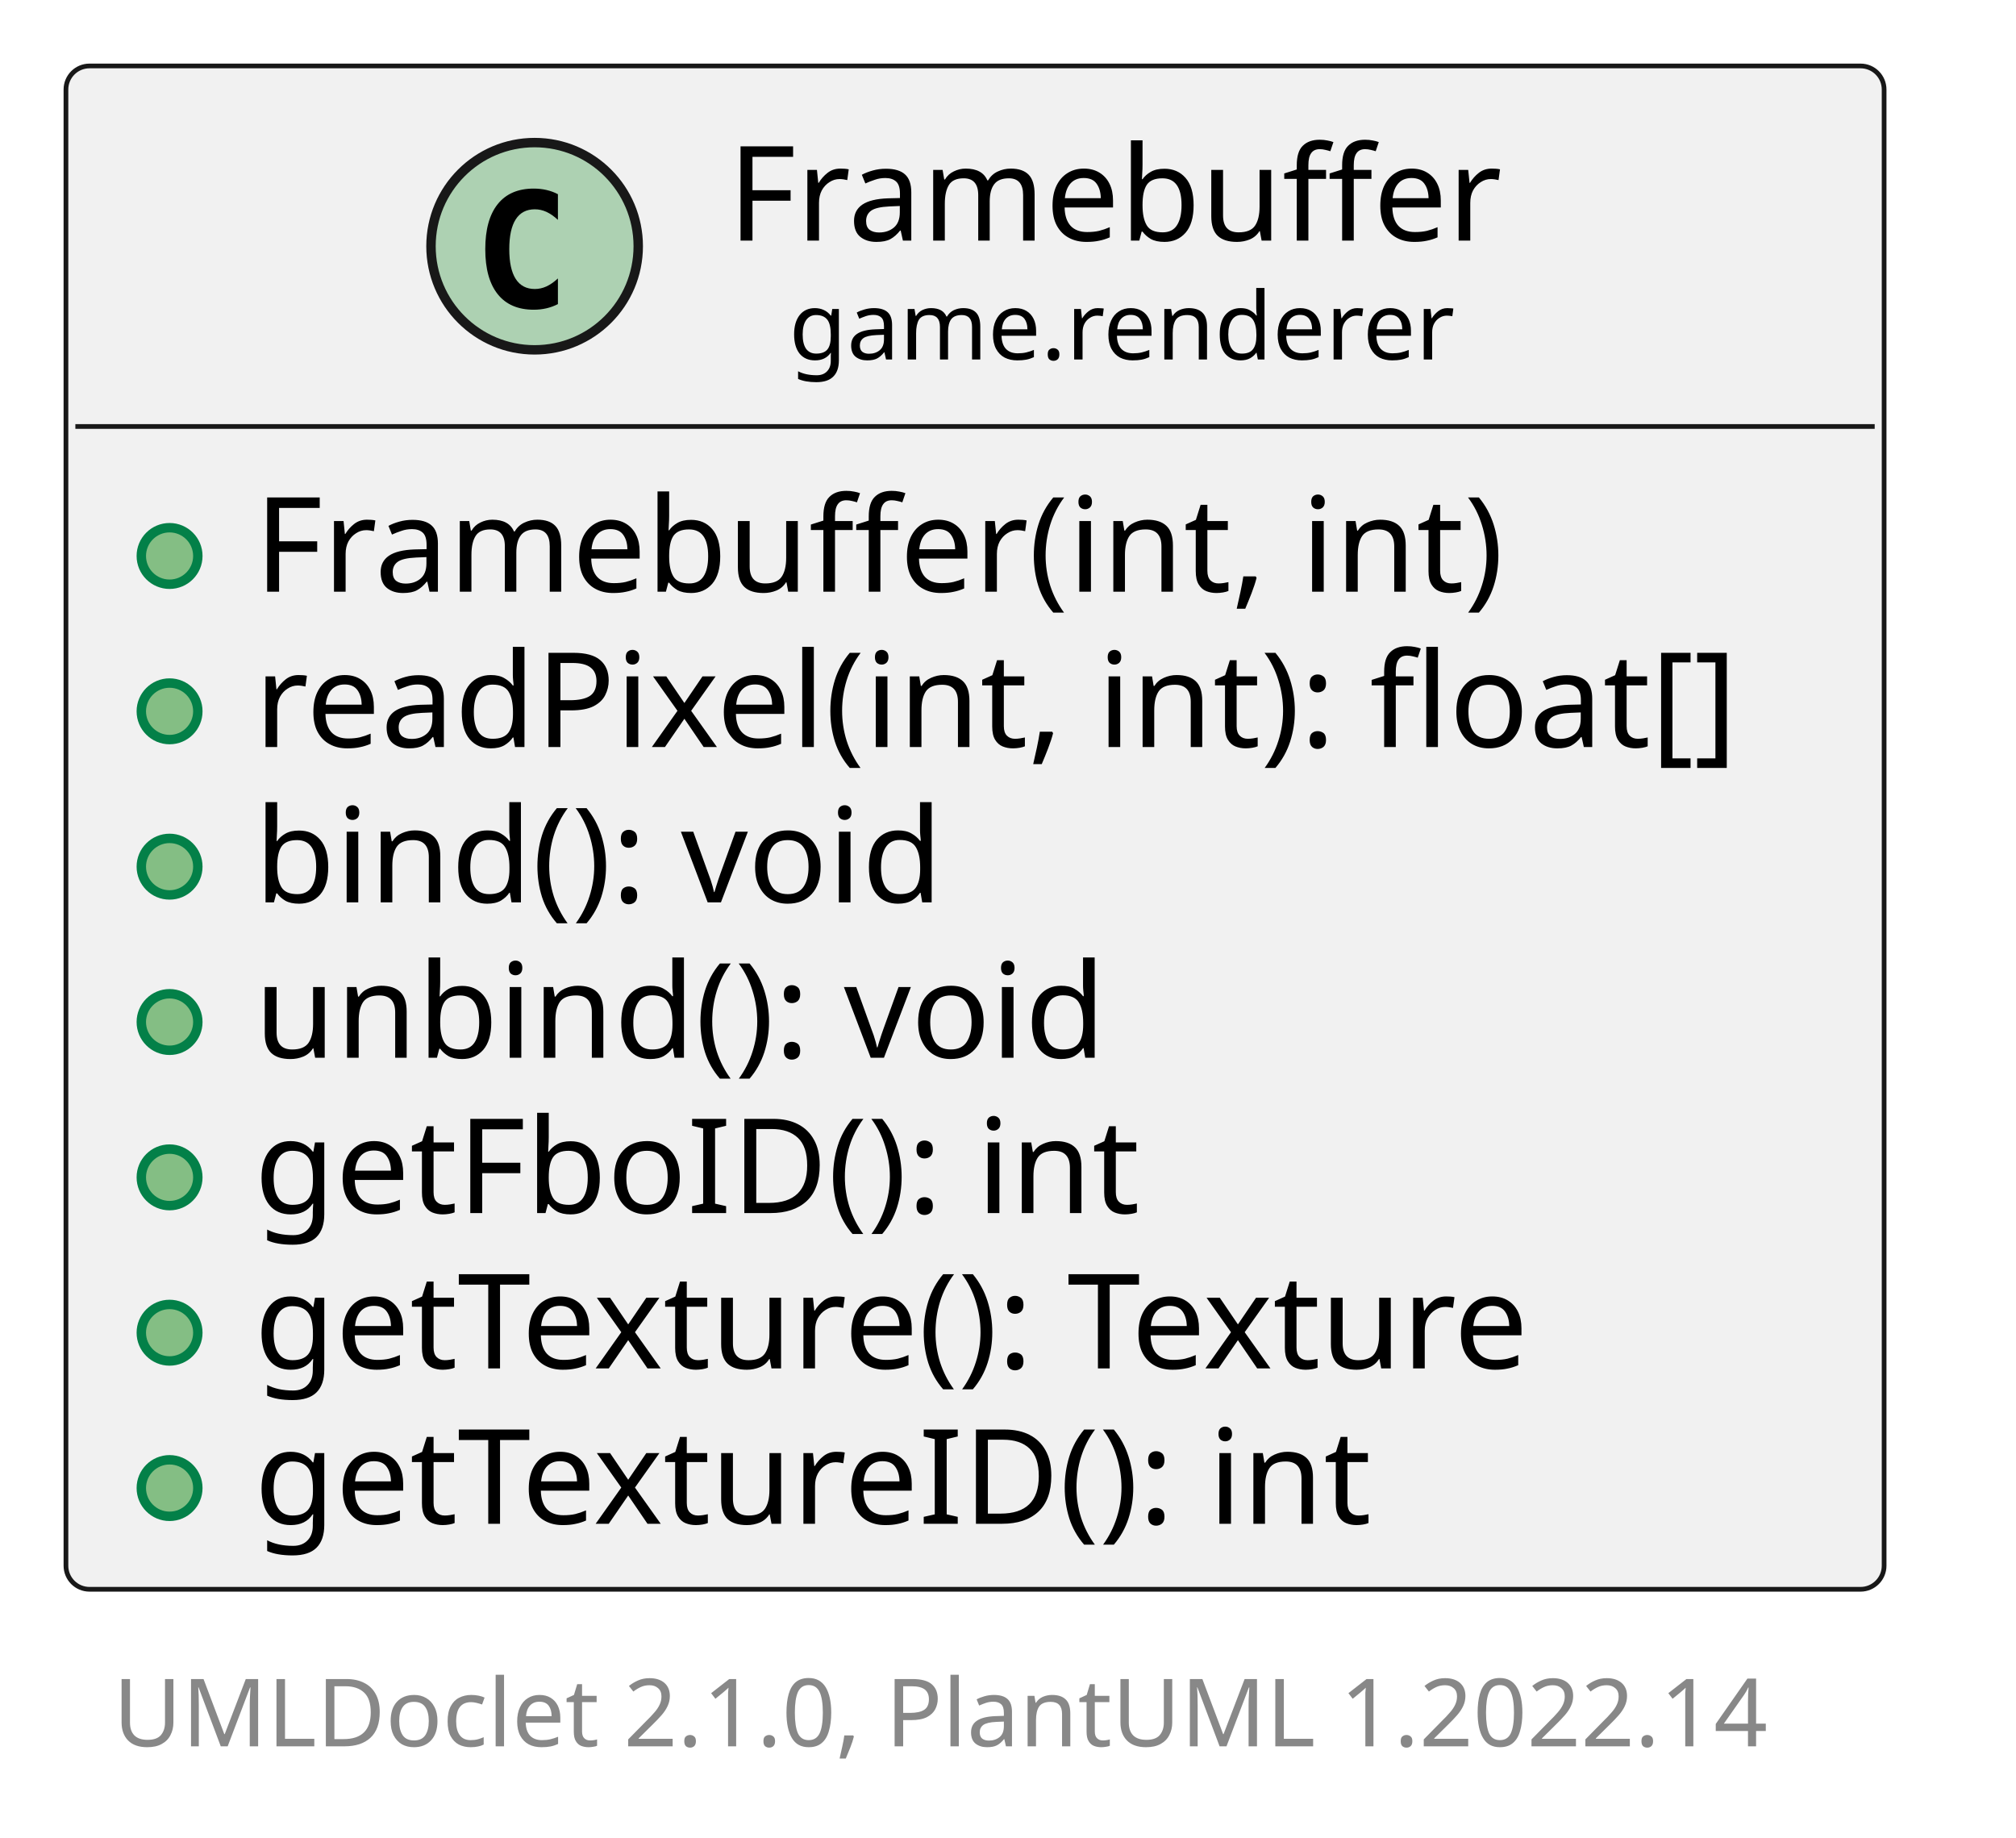
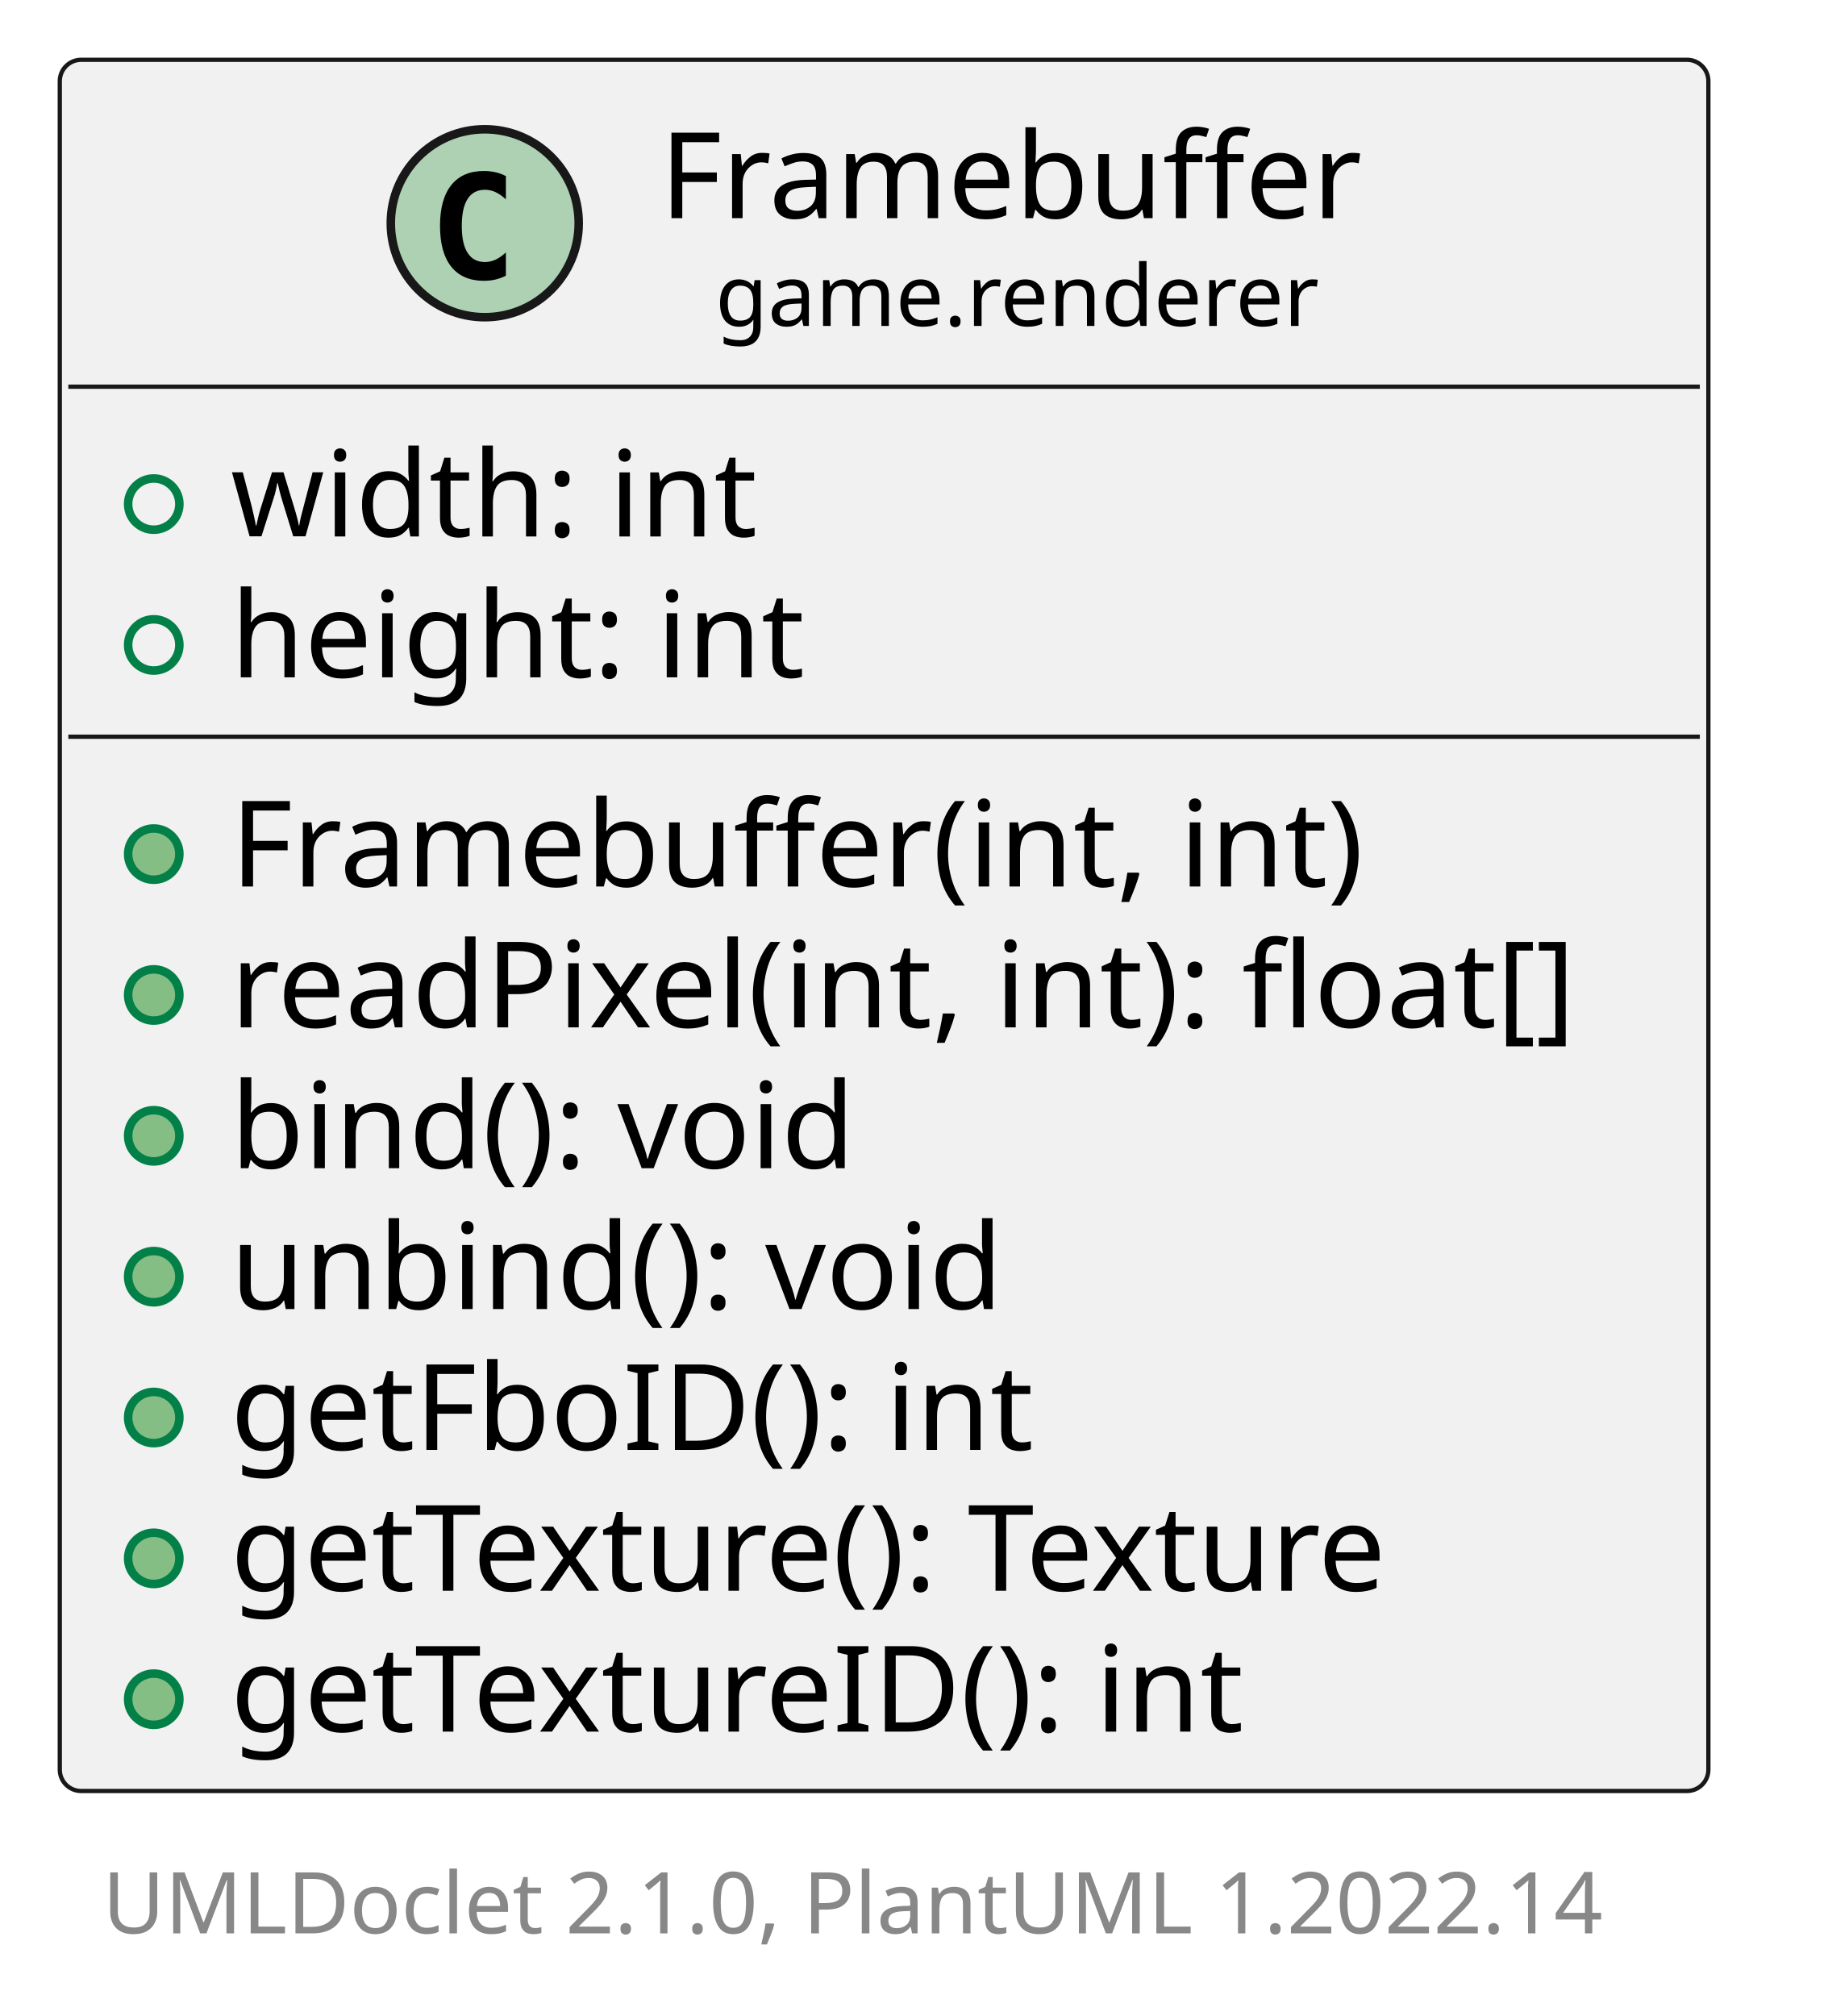
- <svg xmlns="http://www.w3.org/2000/svg" xmlns:xlink="http://www.w3.org/1999/xlink" contentStyleType="text/css" height="195px" preserveAspectRatio="none" style="width:214px;height:195px;background:#FFFFFF;" version="1.1" viewBox="0 0 214 195" width="214px" zoomAndPan="magnify">
+ <svg xmlns="http://www.w3.org/2000/svg" xmlns:xlink="http://www.w3.org/1999/xlink" contentStyleType="text/css" height="236px" preserveAspectRatio="none" style="width:214px;height:236px;background:#FFFFFF;" version="1.1" viewBox="0 0 214 236" width="214px" zoomAndPan="magnify">
  <defs />
  <g>
    <a href="Framebuffer.html" target="_top" title="Framebuffer.html" xlink:actuate="onRequest" xlink:href="Framebuffer.html" xlink:show="new" xlink:title="Framebuffer.html" xlink:type="simple">
      <g id="elem_game.renderer.Framebuffer">
-         <rect codeLine="5" fill="#F1F1F1" height="161.684" id="game.renderer.Framebuffer" rx="2.5" ry="2.5" style="stroke:#181818;stroke-width:0.5;" width="193" x="7" y="7" />
+         <rect codeLine="5" fill="#F1F1F1" height="202.66" id="game.renderer.Framebuffer" rx="2.5" ry="2.5" style="stroke:#181818;stroke-width:0.5;" width="193" x="7" y="7" />
        <ellipse cx="56.75" cy="26.133" fill="#ADD1B2" rx="11" ry="11" style="stroke:#181818;stroke-width:1.0;" />
        <path d="M59.223,32.276 Q58.642,32.575 58.003,32.724 Q57.364,32.873 56.658,32.873 Q54.151,32.873 52.831,31.222 Q51.512,29.57 51.512,26.449 Q51.512,23.319 52.831,21.668 Q54.151,20.016 56.658,20.016 Q57.364,20.016 58.011,20.165 Q58.659,20.314 59.223,20.613 L59.223,23.336 Q58.592,22.755 57.999,22.485 Q57.405,22.215 56.774,22.215 Q55.43,22.215 54.745,23.282 Q54.06,24.349 54.06,26.449 Q54.06,28.541 54.745,29.607 Q55.43,30.674 56.774,30.674 Q57.405,30.674 57.999,30.404 Q58.592,30.134 59.223,29.553 Z " fill="#000000" />
        <text fill="#000000" font-family="sans-serif" font-size="14" lengthAdjust="spacing" textLength="85" x="77.25" y="25.535">Framebuffer</text>
        <text fill="#000000" font-family="sans-serif" font-size="10" lengthAdjust="spacing" textLength="72" x="83.75" y="38.156">game.renderer</text>
        <line style="stroke:#181818;stroke-width:0.5;" x1="8" x2="199" y1="45.266" y2="45.266" />
-         <ellipse cx="18" cy="59.01" fill="#84BE84" rx="3" ry="3" style="stroke:#038048;stroke-width:1.0;" />
-         <text fill="#000000" font-family="sans-serif" font-size="14" lengthAdjust="spacing" textLength="139" x="27" y="62.801">Framebuffer(int, int)</text>
-         <ellipse cx="18" cy="75.498" fill="#84BE84" rx="3" ry="3" style="stroke:#038048;stroke-width:1.0;" />
-         <text fill="#000000" font-family="sans-serif" font-size="14" lengthAdjust="spacing" textLength="167" x="27" y="79.289">readPixel(int, int): float[]</text>
-         <ellipse cx="18" cy="91.986" fill="#84BE84" rx="3" ry="3" style="stroke:#038048;stroke-width:1.0;" />
-         <text fill="#000000" font-family="sans-serif" font-size="14" lengthAdjust="spacing" textLength="78" x="27" y="95.777">bind(): void</text>
-         <ellipse cx="18" cy="108.475" fill="#84BE84" rx="3" ry="3" style="stroke:#038048;stroke-width:1.0;" />
-         <text fill="#000000" font-family="sans-serif" font-size="14" lengthAdjust="spacing" textLength="96" x="27" y="112.266">unbind(): void</text>
-         <ellipse cx="18" cy="124.963" fill="#84BE84" rx="3" ry="3" style="stroke:#038048;stroke-width:1.0;" />
-         <text fill="#000000" font-family="sans-serif" font-size="14" lengthAdjust="spacing" textLength="98" x="27" y="128.754">getFboID(): int</text>
-         <ellipse cx="18" cy="141.451" fill="#84BE84" rx="3" ry="3" style="stroke:#038048;stroke-width:1.0;" />
-         <text fill="#000000" font-family="sans-serif" font-size="14" lengthAdjust="spacing" textLength="148" x="27" y="145.242">getTexture(): Texture</text>
-         <ellipse cx="18" cy="157.94" fill="#84BE84" rx="3" ry="3" style="stroke:#038048;stroke-width:1.0;" />
-         <text fill="#000000" font-family="sans-serif" font-size="14" lengthAdjust="spacing" textLength="126" x="27" y="161.731">getTextureID(): int</text>
+         <ellipse cx="18" cy="59.01" fill="none" rx="3" ry="3" style="stroke:#038048;stroke-width:1.0;" />
+         <text fill="#000000" font-family="sans-serif" font-size="14" lengthAdjust="spacing" textLength="64" x="27" y="62.801">width: int</text>
+         <ellipse cx="18" cy="75.498" fill="none" rx="3" ry="3" style="stroke:#038048;stroke-width:1.0;" />
+         <text fill="#000000" font-family="sans-serif" font-size="14" lengthAdjust="spacing" textLength="70" x="27" y="79.289">height: int</text>
+         <line style="stroke:#181818;stroke-width:0.5;" x1="8" x2="199" y1="86.242" y2="86.242" />
+         <ellipse cx="18" cy="99.986" fill="#84BE84" rx="3" ry="3" style="stroke:#038048;stroke-width:1.0;" />
+         <text fill="#000000" font-family="sans-serif" font-size="14" lengthAdjust="spacing" textLength="139" x="27" y="103.777">Framebuffer(int, int)</text>
+         <ellipse cx="18" cy="116.475" fill="#84BE84" rx="3" ry="3" style="stroke:#038048;stroke-width:1.0;" />
+         <text fill="#000000" font-family="sans-serif" font-size="14" lengthAdjust="spacing" textLength="167" x="27" y="120.266">readPixel(int, int): float[]</text>
+         <ellipse cx="18" cy="132.963" fill="#84BE84" rx="3" ry="3" style="stroke:#038048;stroke-width:1.0;" />
+         <text fill="#000000" font-family="sans-serif" font-size="14" lengthAdjust="spacing" textLength="78" x="27" y="136.754">bind(): void</text>
+         <ellipse cx="18" cy="149.451" fill="#84BE84" rx="3" ry="3" style="stroke:#038048;stroke-width:1.0;" />
+         <text fill="#000000" font-family="sans-serif" font-size="14" lengthAdjust="spacing" textLength="96" x="27" y="153.242">unbind(): void</text>
+         <ellipse cx="18" cy="165.94" fill="#84BE84" rx="3" ry="3" style="stroke:#038048;stroke-width:1.0;" />
+         <text fill="#000000" font-family="sans-serif" font-size="14" lengthAdjust="spacing" textLength="98" x="27" y="169.731">getFboID(): int</text>
+         <ellipse cx="18" cy="182.428" fill="#84BE84" rx="3" ry="3" style="stroke:#038048;stroke-width:1.0;" />
+         <text fill="#000000" font-family="sans-serif" font-size="14" lengthAdjust="spacing" textLength="148" x="27" y="186.219">getTexture(): Texture</text>
+         <ellipse cx="18" cy="198.916" fill="#84BE84" rx="3" ry="3" style="stroke:#038048;stroke-width:1.0;" />
+         <text fill="#000000" font-family="sans-serif" font-size="14" lengthAdjust="spacing" textLength="126" x="27" y="202.707">getTextureID(): int</text>
      </g>
    </a>
-     <text fill="#888888" font-family="sans-serif" font-size="10" lengthAdjust="spacing" textLength="182" x="12" y="185.352">UMLDoclet 2.1.0, PlantUML 1.2022.14</text>
+     <text fill="#888888" font-family="sans-serif" font-size="10" lengthAdjust="spacing" textLength="182" x="12" y="226.328">UMLDoclet 2.1.0, PlantUML 1.2022.14</text>
  </g>
</svg>
